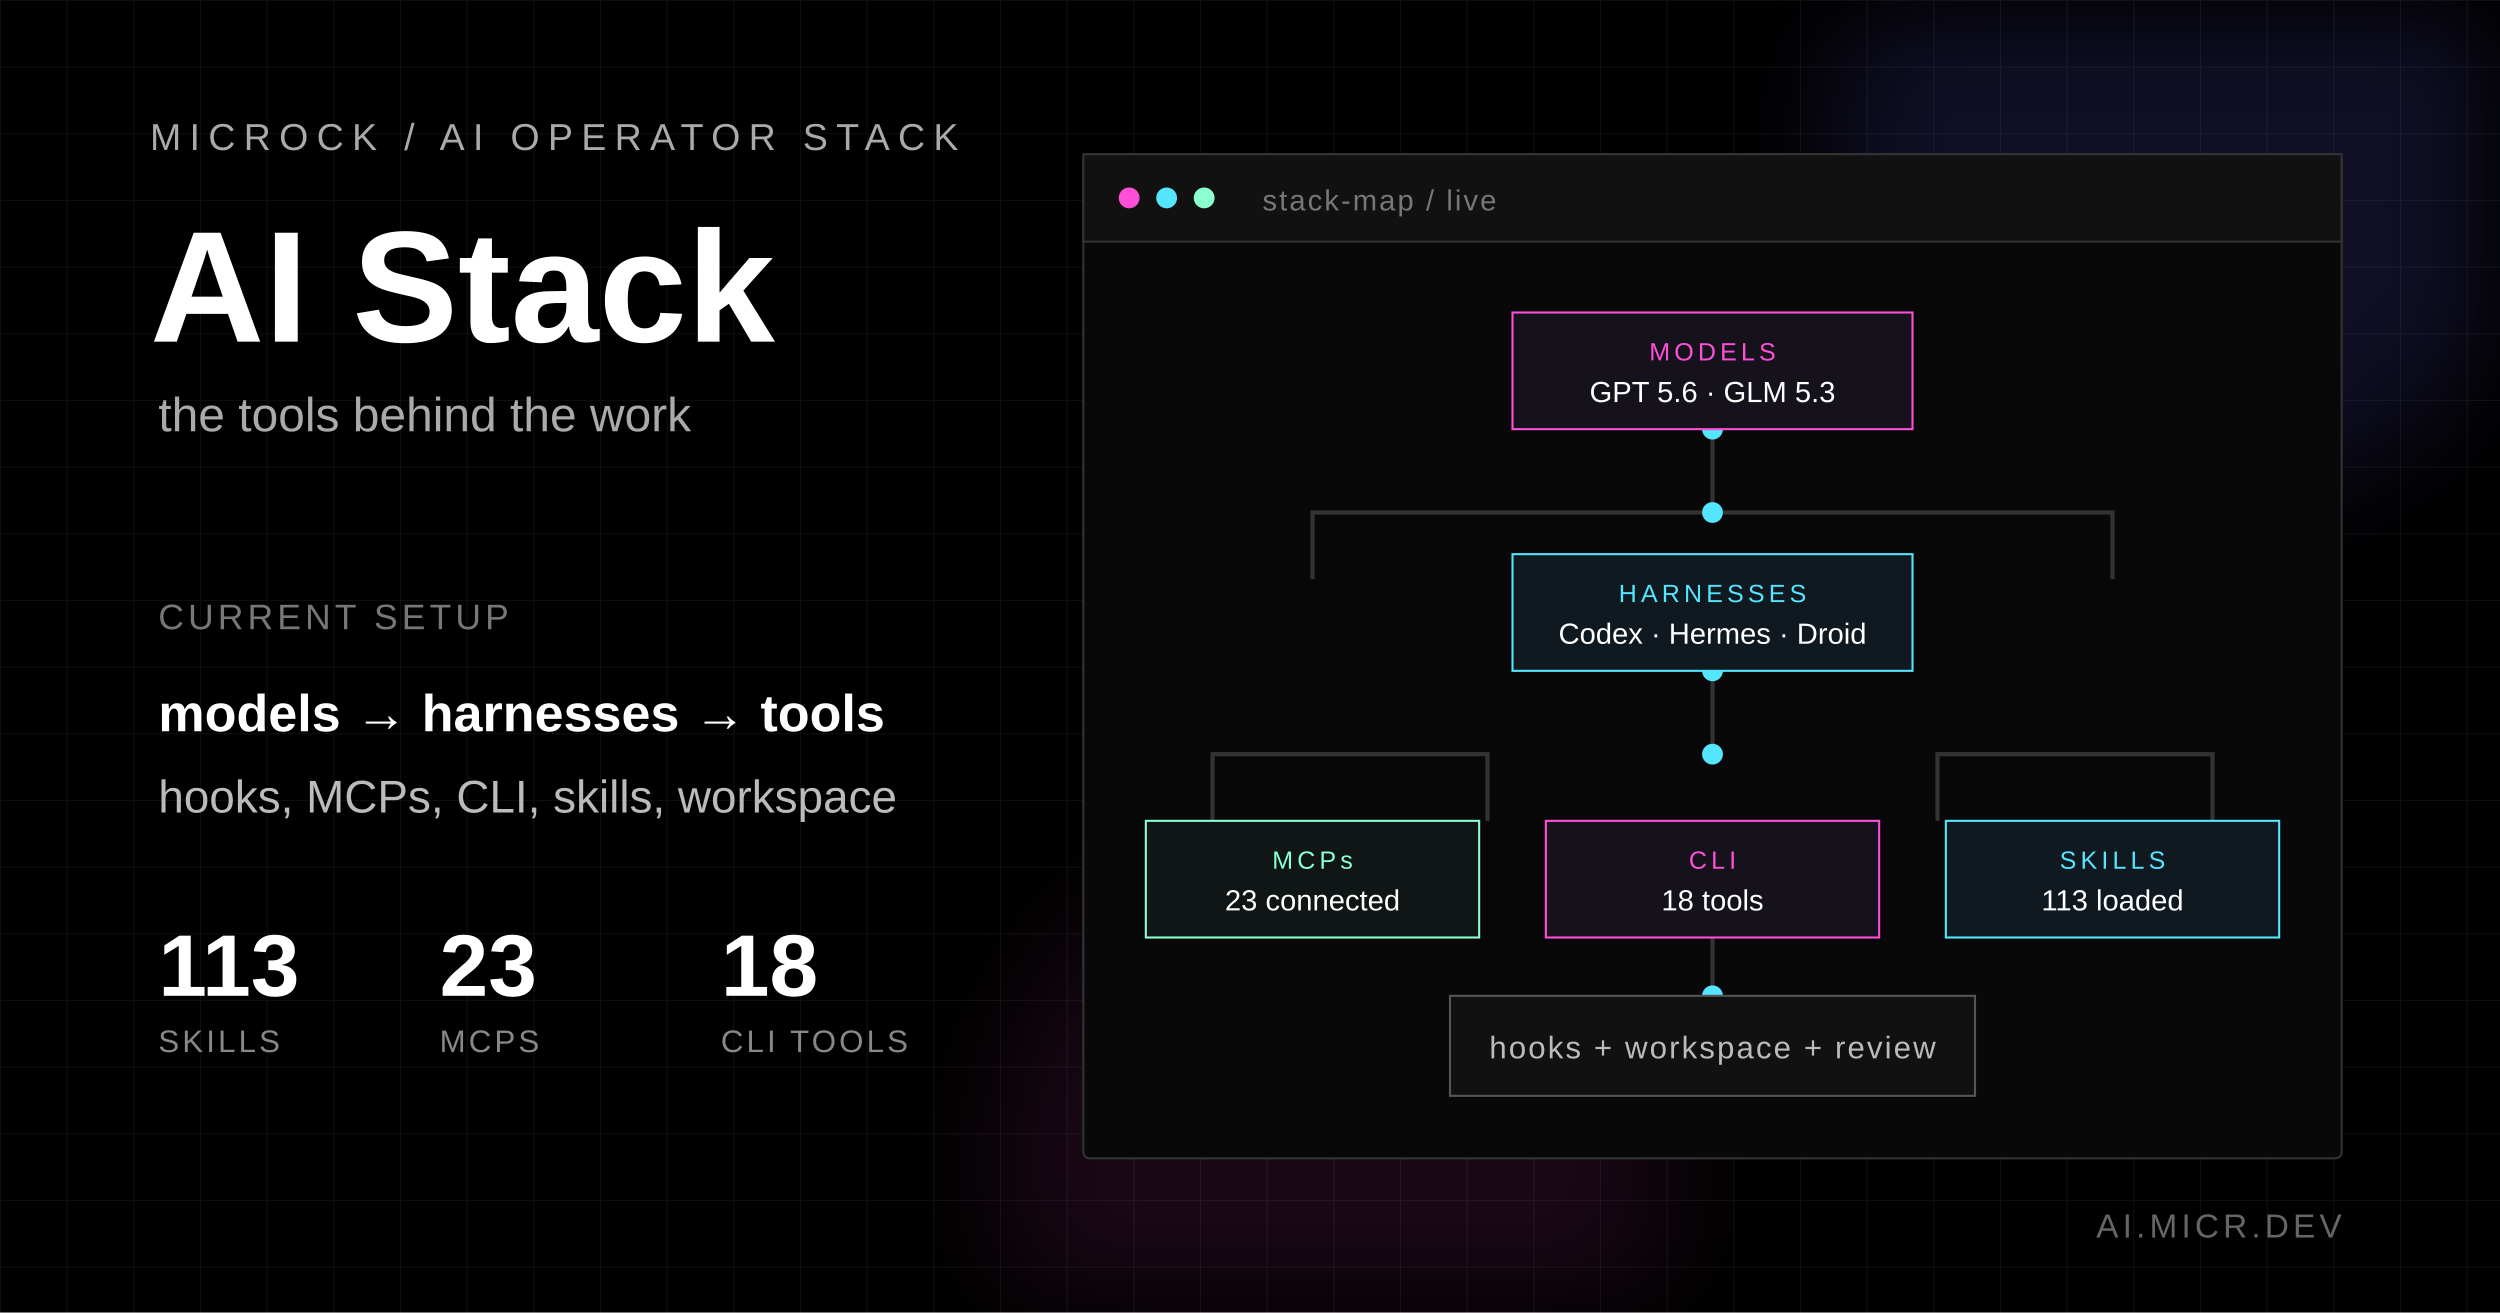
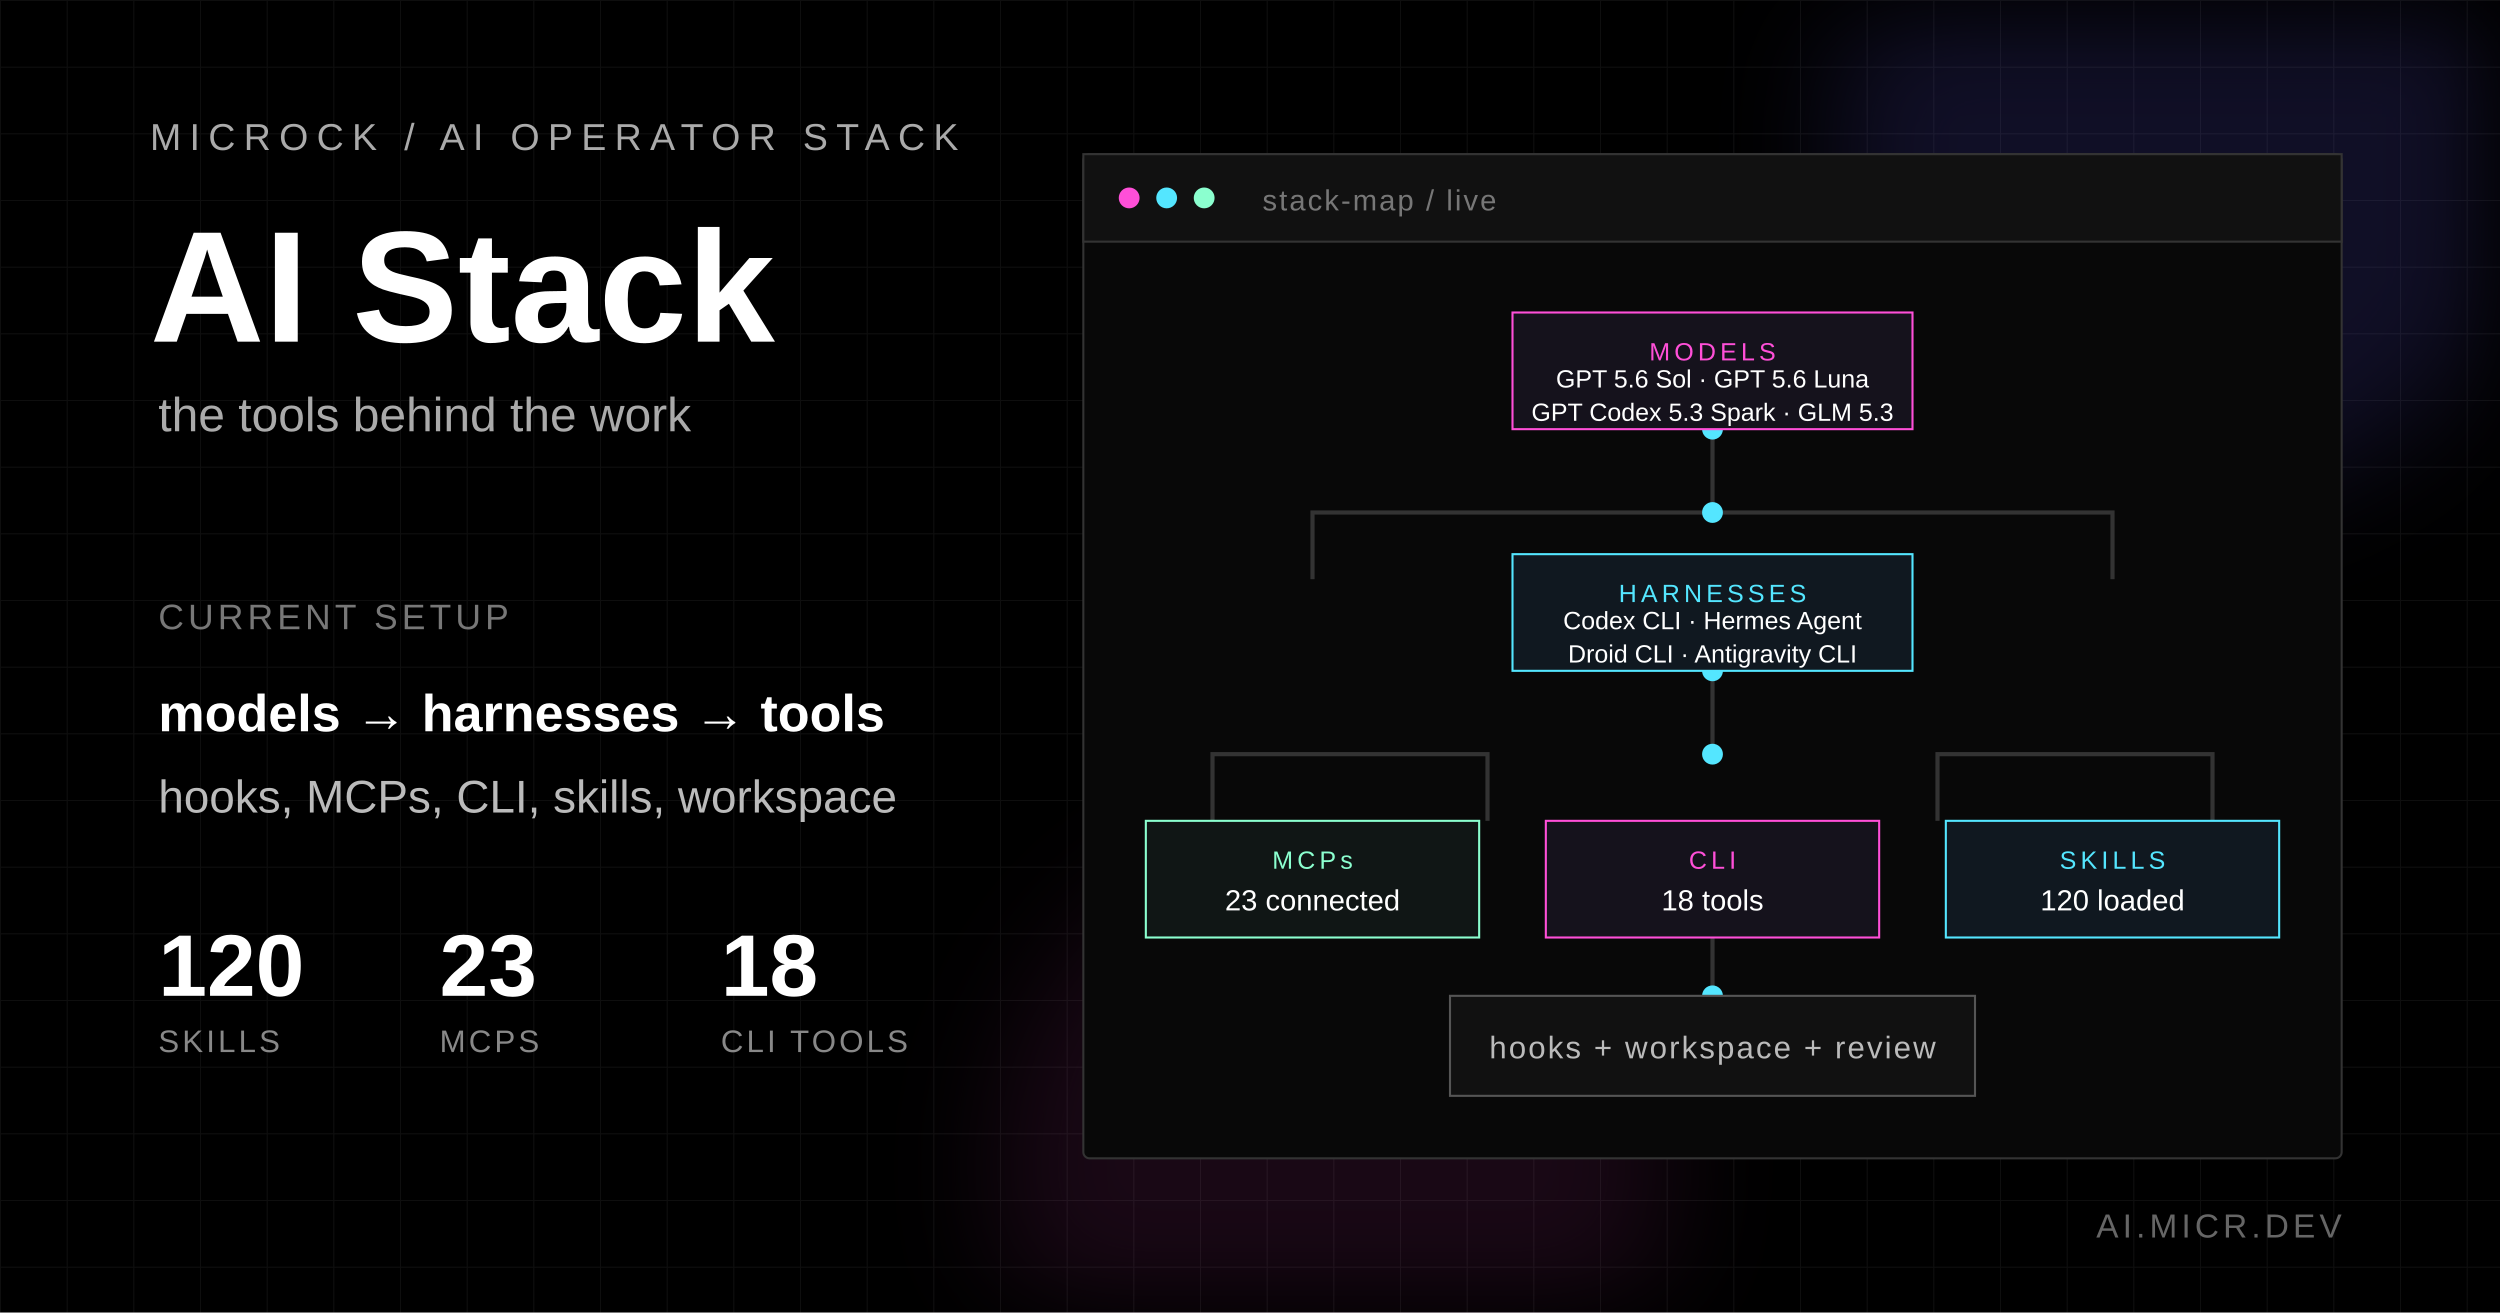
<svg xmlns="http://www.w3.org/2000/svg" width="1200" height="630" viewBox="0 0 1200 630">
  <defs>
    <linearGradient id="accent" x1="0" x2="1" y1="0" y2="1">
      <stop offset="0" stop-color="#ff4fd8" />
      <stop offset="1" stop-color="#6c63ff" />
    </linearGradient>
    <linearGradient id="cyan" x1="0" x2="1">
      <stop offset="0" stop-color="#54e6ff" />
      <stop offset="1" stop-color="#8bffcf" />
    </linearGradient>
    <pattern id="grid" width="32" height="32" patternUnits="userSpaceOnUse">
      <path d="M32 0H0V32" fill="none" stroke="#fff" stroke-opacity=".055" />
    </pattern>
    <filter id="soft" x="-20%" y="-20%" width="140%" height="140%">
      <feGaussianBlur stdDeviation="28" />
    </filter>
  </defs>
  <rect width="1200" height="630" fill="#000" />
  <rect width="1200" height="630" fill="url(#grid)" />
  <circle cx="1050" cy="70" r="170" fill="#6c63ff" opacity=".15" filter="url(#soft)" />
  <circle cx="640" cy="560" r="160" fill="#ff4fd8" opacity=".1" filter="url(#soft)" />
  <g font-family="Arial, Helvetica, sans-serif" fill="#fff">
    <text x="72" y="72" font-size="18" letter-spacing="4" fill="#aaa">MICROCK / AI OPERATOR STACK</text>
    <text x="72" y="164" font-size="76" font-weight="700">AI Stack</text>
    <text x="76" y="207" font-size="23" fill="#aaa">the tools behind the work</text>
    <line x1="76" y1="255" x2="388" y2="255" stroke="url(#accent)" stroke-width="4" />
    <text x="76" y="302" font-size="17" letter-spacing="2" fill="#777">CURRENT SETUP</text>
    <text x="76" y="351" font-size="25" font-weight="700">models → harnesses → tools</text>
    <text x="76" y="390" font-size="22" fill="#bbb">hooks, MCPs, CLI, skills, workspace</text>
    <g transform="translate(76 478)">
-       <text x="0" y="0" font-size="42" font-weight="700">113</text>
+       <text x="0" y="0" font-size="42" font-weight="700">120</text>
      <text x="0" y="27" font-size="15" letter-spacing="1.5" fill="#888">SKILLS</text>
      <text x="135" y="0" font-size="42" font-weight="700">23</text>
      <text x="135" y="27" font-size="15" letter-spacing="1.5" fill="#888">MCPS</text>
      <text x="270" y="0" font-size="42" font-weight="700">18</text>
      <text x="270" y="27" font-size="15" letter-spacing="1.5" fill="#888">CLI TOOLS</text>
    </g>
  </g>
  <g transform="translate(520 74)" font-family="Arial, Helvetica, sans-serif">
    <rect x="0" y="0" width="604" height="482" rx="3" fill="#080808" stroke="#333" />
    <rect x="0" y="0" width="604" height="42" fill="#111" stroke="#333" />
    <circle cx="22" cy="21" r="5" fill="#ff4fd8" />
    <circle cx="40" cy="21" r="5" fill="#54e6ff" />
    <circle cx="58" cy="21" r="5" fill="#8bffcf" />
    <text x="86" y="27" font-size="14" letter-spacing="1" fill="#777">stack-map / live</text>
    <g stroke="#333" stroke-width="2" fill="none">
      <path d="M302 132V172M302 248V288M302 364V404" />
      <path d="M302 172H110V204M302 172H494V204" />
      <path d="M110 288H62V320M110 288H194V320M494 288H410V320M494 288H542V320" />
    </g>
    <g fill="#54e6ff">
      <circle cx="302" cy="132" r="5" />
      <circle cx="302" cy="172" r="5" />
      <circle cx="302" cy="248" r="5" />
      <circle cx="302" cy="288" r="5" />
      <circle cx="302" cy="364" r="5" />
      <circle cx="302" cy="404" r="5" />
    </g>
    <g>
      <rect x="206" y="76" width="192" height="56" fill="#15121c" stroke="#ff4fd8" />
      <text x="302" y="99" text-anchor="middle" font-size="12" letter-spacing="2" fill="#ff4fd8">MODELS</text>
-       <text x="302" y="119" text-anchor="middle" font-size="14" fill="#fff">GPT 5.6 · GLM 5.3</text>
+       <text x="302" y="112" text-anchor="middle" font-size="12" fill="#fff">GPT 5.6 Sol · GPT 5.6 Luna</text>
+       <text x="302" y="128" text-anchor="middle" font-size="12" fill="#fff">GPT Codex 5.3 Spark · GLM 5.3</text>
      <rect x="206" y="192" width="192" height="56" fill="#101820" stroke="#54e6ff" />
      <text x="302" y="215" text-anchor="middle" font-size="12" letter-spacing="2" fill="#54e6ff">HARNESSES</text>
-       <text x="302" y="235" text-anchor="middle" font-size="14" fill="#fff">Codex · Hermes · Droid</text>
+       <text x="302" y="228" text-anchor="middle" font-size="12" fill="#fff">Codex CLI · Hermes Agent</text>
+       <text x="302" y="244" text-anchor="middle" font-size="12" fill="#fff">Droid CLI · Antigravity CLI</text>
      <rect x="30" y="320" width="160" height="56" fill="#101615" stroke="#8bffcf" />
      <text x="110" y="343" text-anchor="middle" font-size="12" letter-spacing="2" fill="#8bffcf">MCPs</text>
      <text x="110" y="363" text-anchor="middle" font-size="14" fill="#fff">23 connected</text>
      <rect x="222" y="320" width="160" height="56" fill="#15121c" stroke="#ff4fd8" />
      <text x="302" y="343" text-anchor="middle" font-size="12" letter-spacing="2" fill="#ff4fd8">CLI</text>
      <text x="302" y="363" text-anchor="middle" font-size="14" fill="#fff">18 tools</text>
      <rect x="414" y="320" width="160" height="56" fill="#101820" stroke="#54e6ff" />
      <text x="494" y="343" text-anchor="middle" font-size="12" letter-spacing="2" fill="#54e6ff">SKILLS</text>
-       <text x="494" y="363" text-anchor="middle" font-size="14" fill="#fff">113 loaded</text>
+       <text x="494" y="363" text-anchor="middle" font-size="14" fill="#fff">120 loaded</text>
    </g>
    <rect x="176" y="404" width="252" height="48" fill="#111" stroke="#555" />
    <text x="302" y="434" text-anchor="middle" font-size="15" letter-spacing="1" fill="#bbb">hooks + workspace + review</text>
  </g>
  <text x="1124" y="594" text-anchor="end" font-family="Arial, Helvetica, sans-serif" font-size="16" letter-spacing="2" fill="#666">AI.MICR.DEV</text>
</svg>
